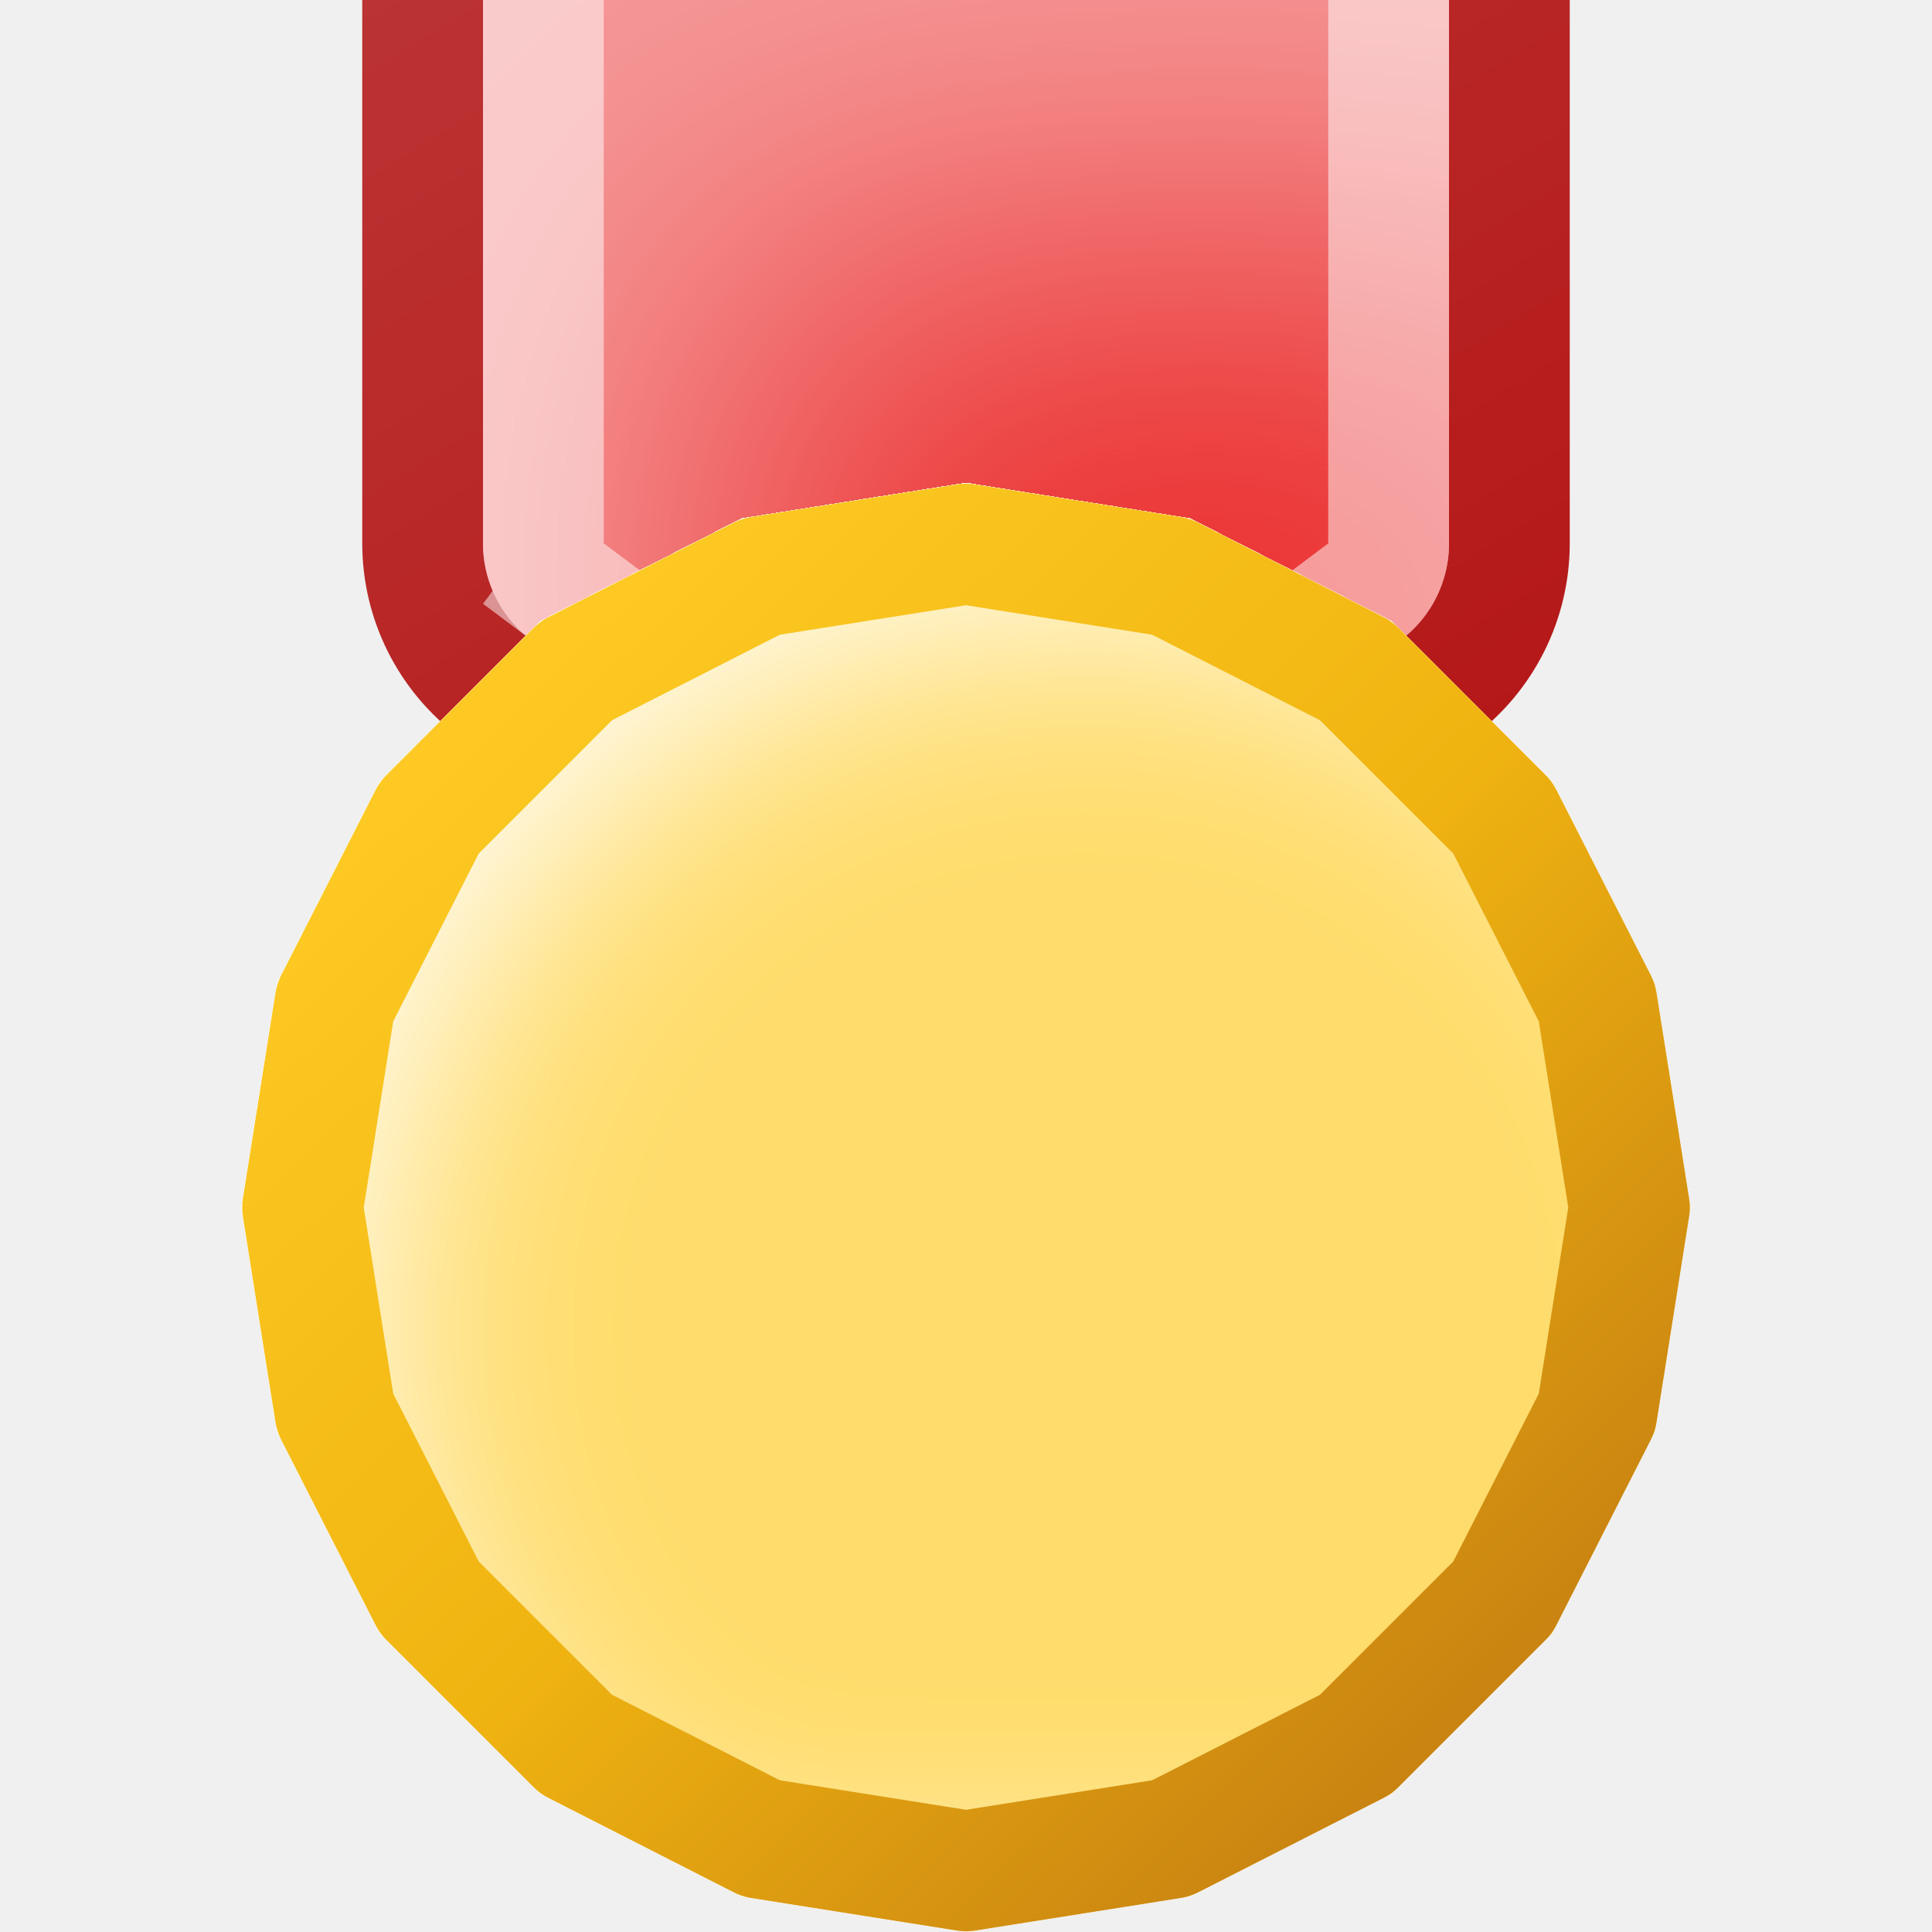
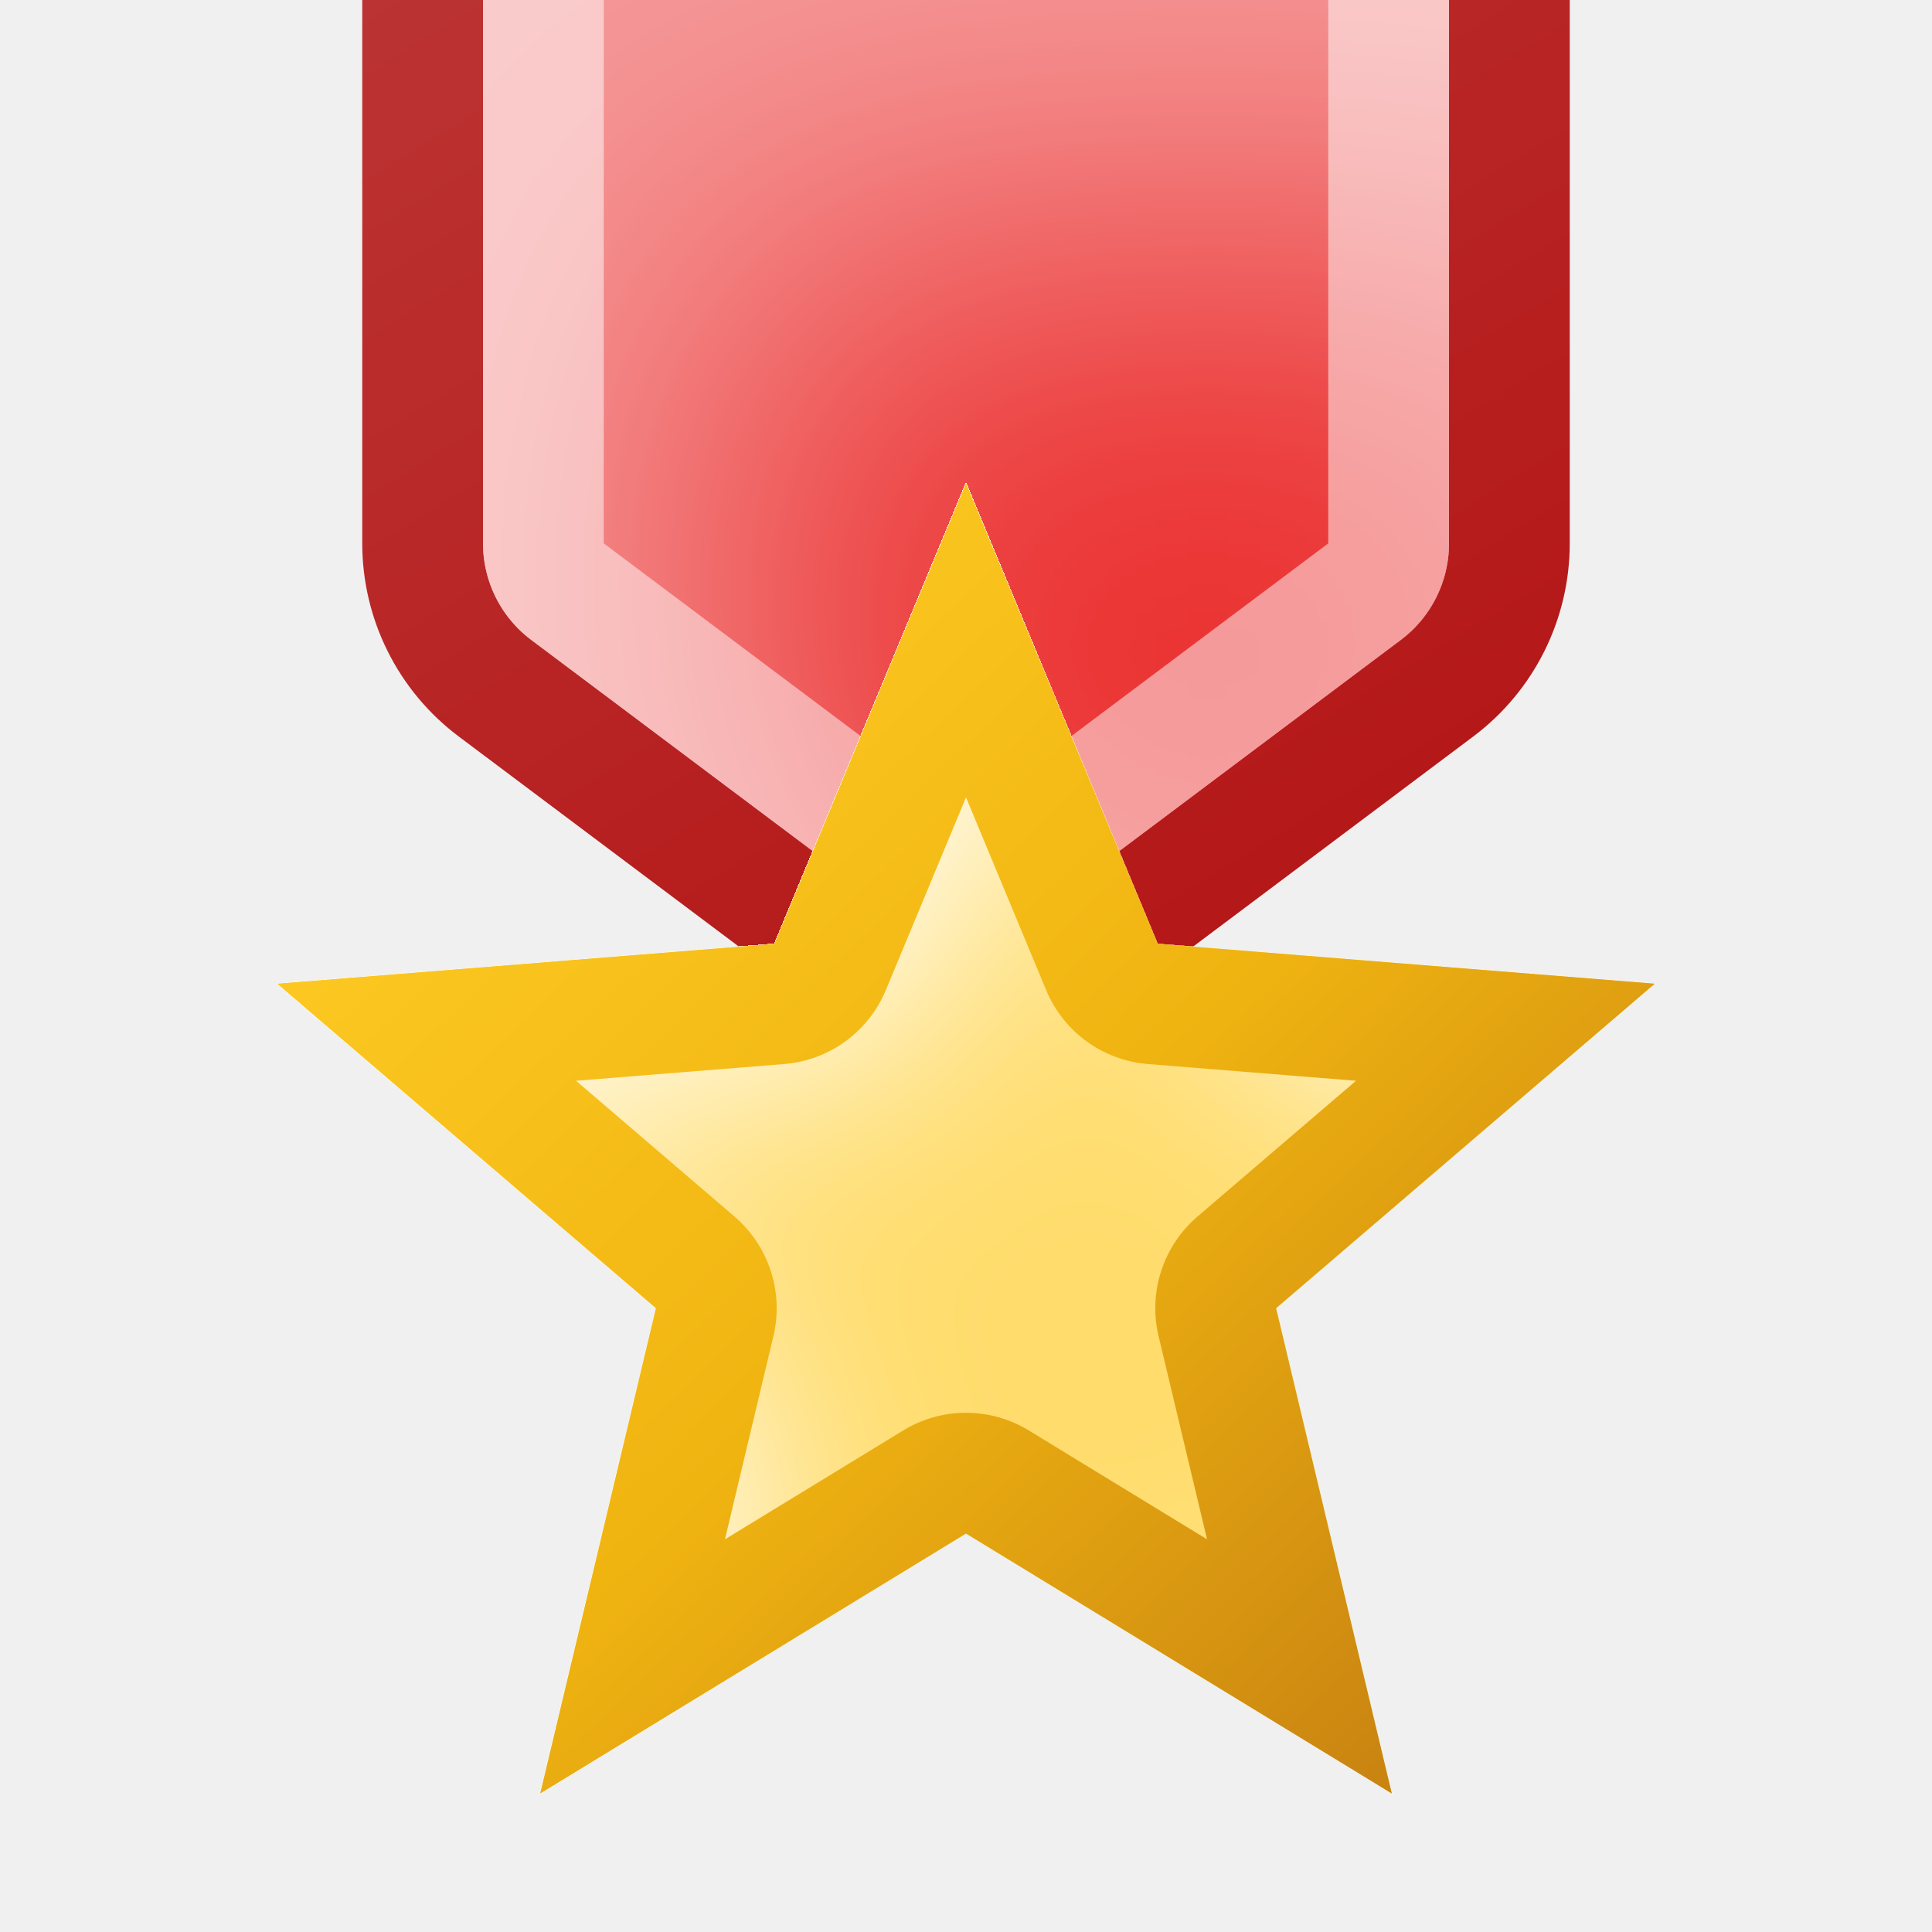
<svg xmlns="http://www.w3.org/2000/svg" width="16" height="16" viewBox="0 0 16 16" fill="none">
  <g clip-path="url(#clip0_146_4537)">
    <g filter="url(#filter0_i_146_4537)">
      <path d="M7.4 -4.55C7.756 -4.817 8.244 -4.817 8.6 -4.55L11.6 -2.3C11.852 -2.111 12 -1.815 12 -1.5V4.5C12 4.815 11.852 5.111 11.6 5.3L8.6 7.55C8.244 7.817 7.756 7.817 7.4 7.55L4.4 5.3C4.148 5.111 4 4.815 4 4.5V-1.5C4 -1.815 4.148 -2.111 4.4 -2.3L7.4 -4.55Z" fill="#EB3131" />
    </g>
-     <path d="M8.9 -4.95C8.367 -5.35 7.633 -5.35 7.1 -4.95L4.1 -2.7C3.722 -2.417 3.5 -1.972 3.5 -1.5V4.5C3.5 4.972 3.722 5.417 4.1 5.7L7.1 7.95C7.633 8.35 8.367 8.35 8.9 7.95L11.9 5.7C12.278 5.417 12.5 4.972 12.5 4.5V-1.5C12.5 -1.972 12.278 -2.417 11.9 -2.7L8.9 -4.95Z" stroke="url(#paint0_linear_146_4537)" stroke-linejoin="round" />
-     <path d="M7.7 -4.15C7.878 -4.283 8.122 -4.283 8.3 -4.15L11.3 -1.9C11.426 -1.806 11.5 -1.657 11.5 -1.5V4.5C11.5 4.657 11.426 4.806 11.3 4.9L8.3 7.15C8.122 7.283 7.878 7.283 7.7 7.15L4.7 4.9L4.4 5.3L4.7 4.9C4.574 4.806 4.5 4.657 4.5 4.5V-1.5C4.5 -1.657 4.574 -1.806 4.7 -1.9L7.7 -4.15Z" stroke="white" stroke-opacity="0.5" style="mix-blend-mode:hard-light" />
+     <path d="M7.1 -4.95C7.633 -5.35 8.367 -5.35 8.9 -4.95L11.9 -2.7C12.278 -2.417 12.5 -1.972 12.5 -1.5V4.5C12.5 4.972 12.278 5.417 11.9 5.7L8.9 7.95C8.367 8.35 7.633 8.35 7.1 7.95L4.1 5.7C3.722 5.417 3.5 4.972 3.5 4.5V-1.5C3.5 -1.972 3.722 -2.417 4.1 -2.7L7.1 -4.95Z" stroke="url(#paint0_linear_146_4537)" stroke-linejoin="round" />
+     <path d="M7.7 -4.15C7.878 -4.283 8.122 -4.283 8.3 -4.15L11.3 -1.9C11.426 -1.806 11.5 -1.657 11.5 -1.5V4.5C11.5 4.657 11.426 4.806 11.3 4.9L8.3 7.15C8.122 7.283 7.878 7.283 7.7 7.15L4.7 4.9C4.574 4.806 4.5 4.657 4.5 4.5V-1.5C4.5 -1.657 4.574 -1.806 4.7 -1.9L7.7 -4.15Z" stroke="white" stroke-opacity="0.5" style="mix-blend-mode:hard-light" />
+     <mask id="path-4-inside-1_146_4537" fill="white">
+       <path d="M8 4L9.587 7.816L13.706 8.146L10.568 10.834L11.527 14.854L8 12.7L4.473 14.854L5.432 10.834L2.294 8.146L6.413 7.816L8 4Z" />
+     </mask>
    <g filter="url(#filter1_i_146_4537)">
-       <path d="M8 4L9.854 4.294L11.527 5.146L12.854 6.473L13.706 8.146L14 10L13.706 11.854L12.854 13.527L11.527 14.854L9.854 15.706L8 16L6.146 15.706L4.473 14.854L3.146 13.527L2.294 11.854L2 10L2.294 8.146L3.146 6.473L4.473 5.146L6.146 4.294L8 4Z" fill="#FFDC6B" />
+       <path d="M8 4L9.587 7.816L13.706 8.146L10.568 10.834L11.527 14.854L8 12.7L4.473 14.854L5.432 10.834L2.294 8.146L6.413 7.816L8 4Z" fill="#FFDC6B" />
    </g>
-     <path d="M6.302 4.775L8 4.506L9.698 4.775L11.229 5.555L12.445 6.771L13.225 8.302L13.494 10L13.225 11.698L12.445 13.229L11.229 14.445L9.698 15.225L8 15.494L6.302 15.225L4.771 14.445L3.555 13.229L2.775 11.698L2.506 10L2.775 8.302L3.555 6.771L4.771 5.555L6.302 4.775Z" stroke="url(#paint1_linear_146_4537)" stroke-linejoin="round" />
+     <path d="M8 4L8.923 3.616L8 1.396L7.077 3.616L8 4ZM9.587 7.816L8.664 8.2C8.808 8.546 9.133 8.782 9.507 8.812L9.587 7.816ZM13.706 8.146L14.357 8.905L16.183 7.341L13.786 7.149L13.706 8.146ZM10.568 10.834L9.917 10.075C9.632 10.319 9.508 10.702 9.595 11.066L10.568 10.834ZM11.527 14.854L11.005 15.707L13.057 16.961L12.499 14.622L11.527 14.854ZM8 12.7L8.521 11.847C8.201 11.651 7.799 11.651 7.479 11.847L8 12.7ZM4.473 14.854L3.501 14.622L2.943 16.961L4.995 15.707L4.473 14.854ZM5.432 10.834L6.405 11.066C6.492 10.702 6.367 10.319 6.083 10.075L5.432 10.834ZM2.294 8.146L2.214 7.149L-0.183 7.341L1.643 8.905L2.294 8.146ZM6.413 7.816L6.493 8.812C6.867 8.782 7.192 8.546 7.336 8.2L6.413 7.816ZM8 4L7.077 4.384L8.664 8.2L9.587 7.816L10.51 7.432L8.923 3.616L8 4ZM9.587 7.816L9.507 8.812L13.626 9.143L13.706 8.146L13.786 7.149L9.667 6.819L9.587 7.816ZM13.706 8.146L13.056 7.386L9.917 10.075L10.568 10.834L11.218 11.594L14.357 8.905L13.706 8.146ZM10.568 10.834L9.595 11.066L10.554 15.086L11.527 14.854L12.499 14.622L11.54 10.602L10.568 10.834ZM11.527 14.854L12.048 14.001L8.521 11.847L8 12.7L7.479 13.553L11.005 15.707L11.527 14.854ZM8 12.7L7.479 11.847L3.952 14.001L4.473 14.854L4.995 15.707L8.521 13.553L8 12.7ZM4.473 14.854L5.446 15.086L6.405 11.066L5.432 10.834L4.459 10.602L3.501 14.622L4.473 14.854ZM5.432 10.834L6.083 10.075L2.944 7.386L2.294 8.146L1.643 8.905L4.782 11.594L5.432 10.834ZM2.294 8.146L2.374 9.143L6.493 8.812L6.413 7.816L6.333 6.819L2.214 7.149L2.294 8.146ZM6.413 7.816L7.336 8.2L8.923 4.384L8 4L7.077 3.616L5.49 7.432L6.413 7.816Z" fill="url(#paint1_linear_146_4537)" mask="url(#path-4-inside-1_146_4537)" />
  </g>
  <defs>
    <filter id="filter0_i_146_4537" x="3" y="-5.75" width="12" height="16.5" filterUnits="userSpaceOnUse" color-interpolation-filters="sRGB">
      <feFlood flood-opacity="0" result="BackgroundImageFix" />
      <feBlend mode="normal" in="SourceGraphic" in2="BackgroundImageFix" result="shape" />
      <feColorMatrix in="SourceAlpha" type="matrix" values="0 0 0 0 0 0 0 0 0 0 0 0 0 0 0 0 0 0 127 0" result="hardAlpha" />
      <feOffset dx="2" dy="2" />
      <feGaussianBlur stdDeviation="2.5" />
      <feComposite in2="hardAlpha" operator="arithmetic" k2="-1" k3="1" />
      <feColorMatrix type="matrix" values="0 0 0 0 1 0 0 0 0 1 0 0 0 0 1 0 0 0 0.5 0" />
      <feBlend mode="hard-light" in2="shape" result="effect1_innerShadow_146_4537" />
    </filter>
-     <filter id="filter1_i_146_4537" x="2" y="4" width="13" height="13" filterUnits="userSpaceOnUse" color-interpolation-filters="sRGB">
+     <filter id="filter1_i_146_4537" x="2.294" y="4" width="12.413" height="11.854" filterUnits="userSpaceOnUse" color-interpolation-filters="sRGB">
      <feFlood flood-opacity="0" result="BackgroundImageFix" />
      <feBlend mode="normal" in="SourceGraphic" in2="BackgroundImageFix" result="shape" />
      <feColorMatrix in="SourceAlpha" type="matrix" values="0 0 0 0 0 0 0 0 0 0 0 0 0 0 0 0 0 0 127 0" result="hardAlpha" />
      <feOffset dx="1" dy="1" />
      <feGaussianBlur stdDeviation="1" />
      <feComposite in2="hardAlpha" operator="arithmetic" k2="-1" k3="1" />
      <feColorMatrix type="matrix" values="0 0 0 0 1 0 0 0 0 1 0 0 0 0 1 0 0 0 1 0" />
      <feBlend mode="hard-light" in2="shape" result="effect1_innerShadow_146_4537" />
    </filter>
    <linearGradient id="paint0_linear_146_4537" x1="12" y1="8" x2="4" y2="-5" gradientUnits="userSpaceOnUse">
      <stop stop-color="#B41414" />
      <stop offset="1" stop-color="#BE3D3D" />
    </linearGradient>
    <linearGradient id="paint1_linear_146_4537" x1="4.4" y1="5.6" x2="12.464" y2="13.967" gradientUnits="userSpaceOnUse">
      <stop stop-color="#FDC922" />
      <stop offset="0.5" stop-color="#F0B411" />
      <stop offset="1" stop-color="#C88311" />
    </linearGradient>
    <clipPath id="clip0_146_4537">
      <rect width="16" height="16" fill="white" />
    </clipPath>
  </defs>
</svg>
